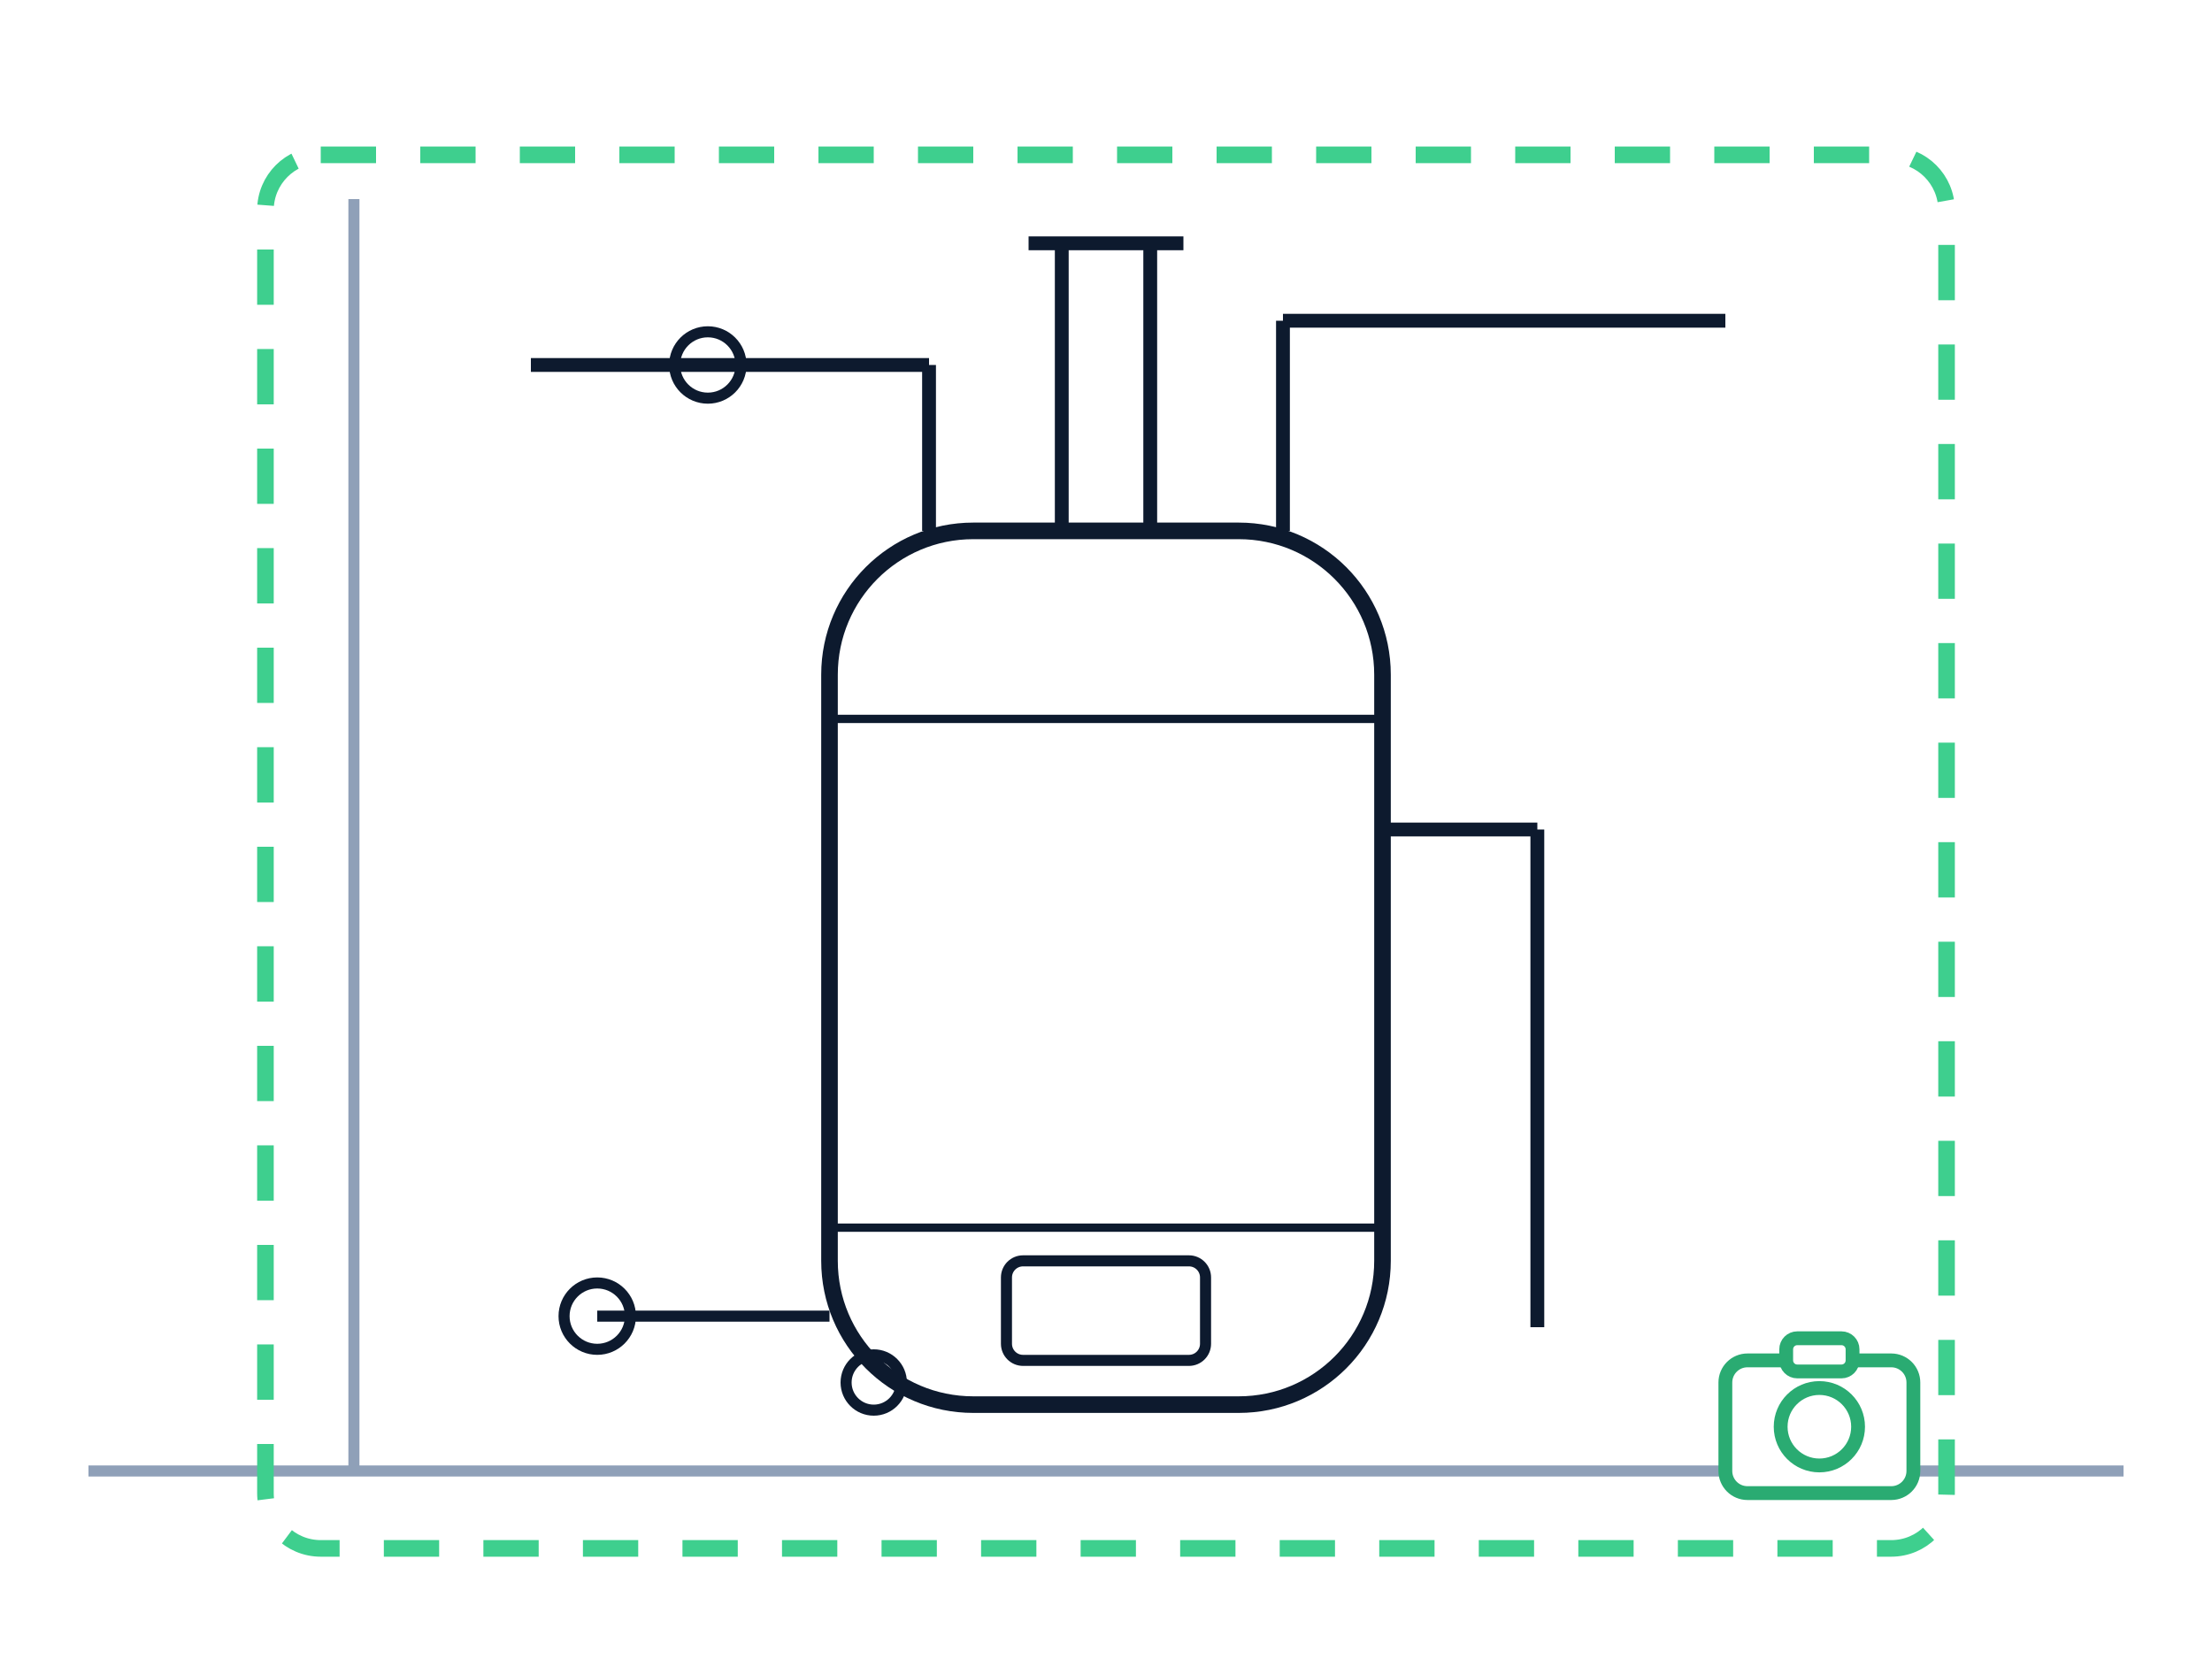
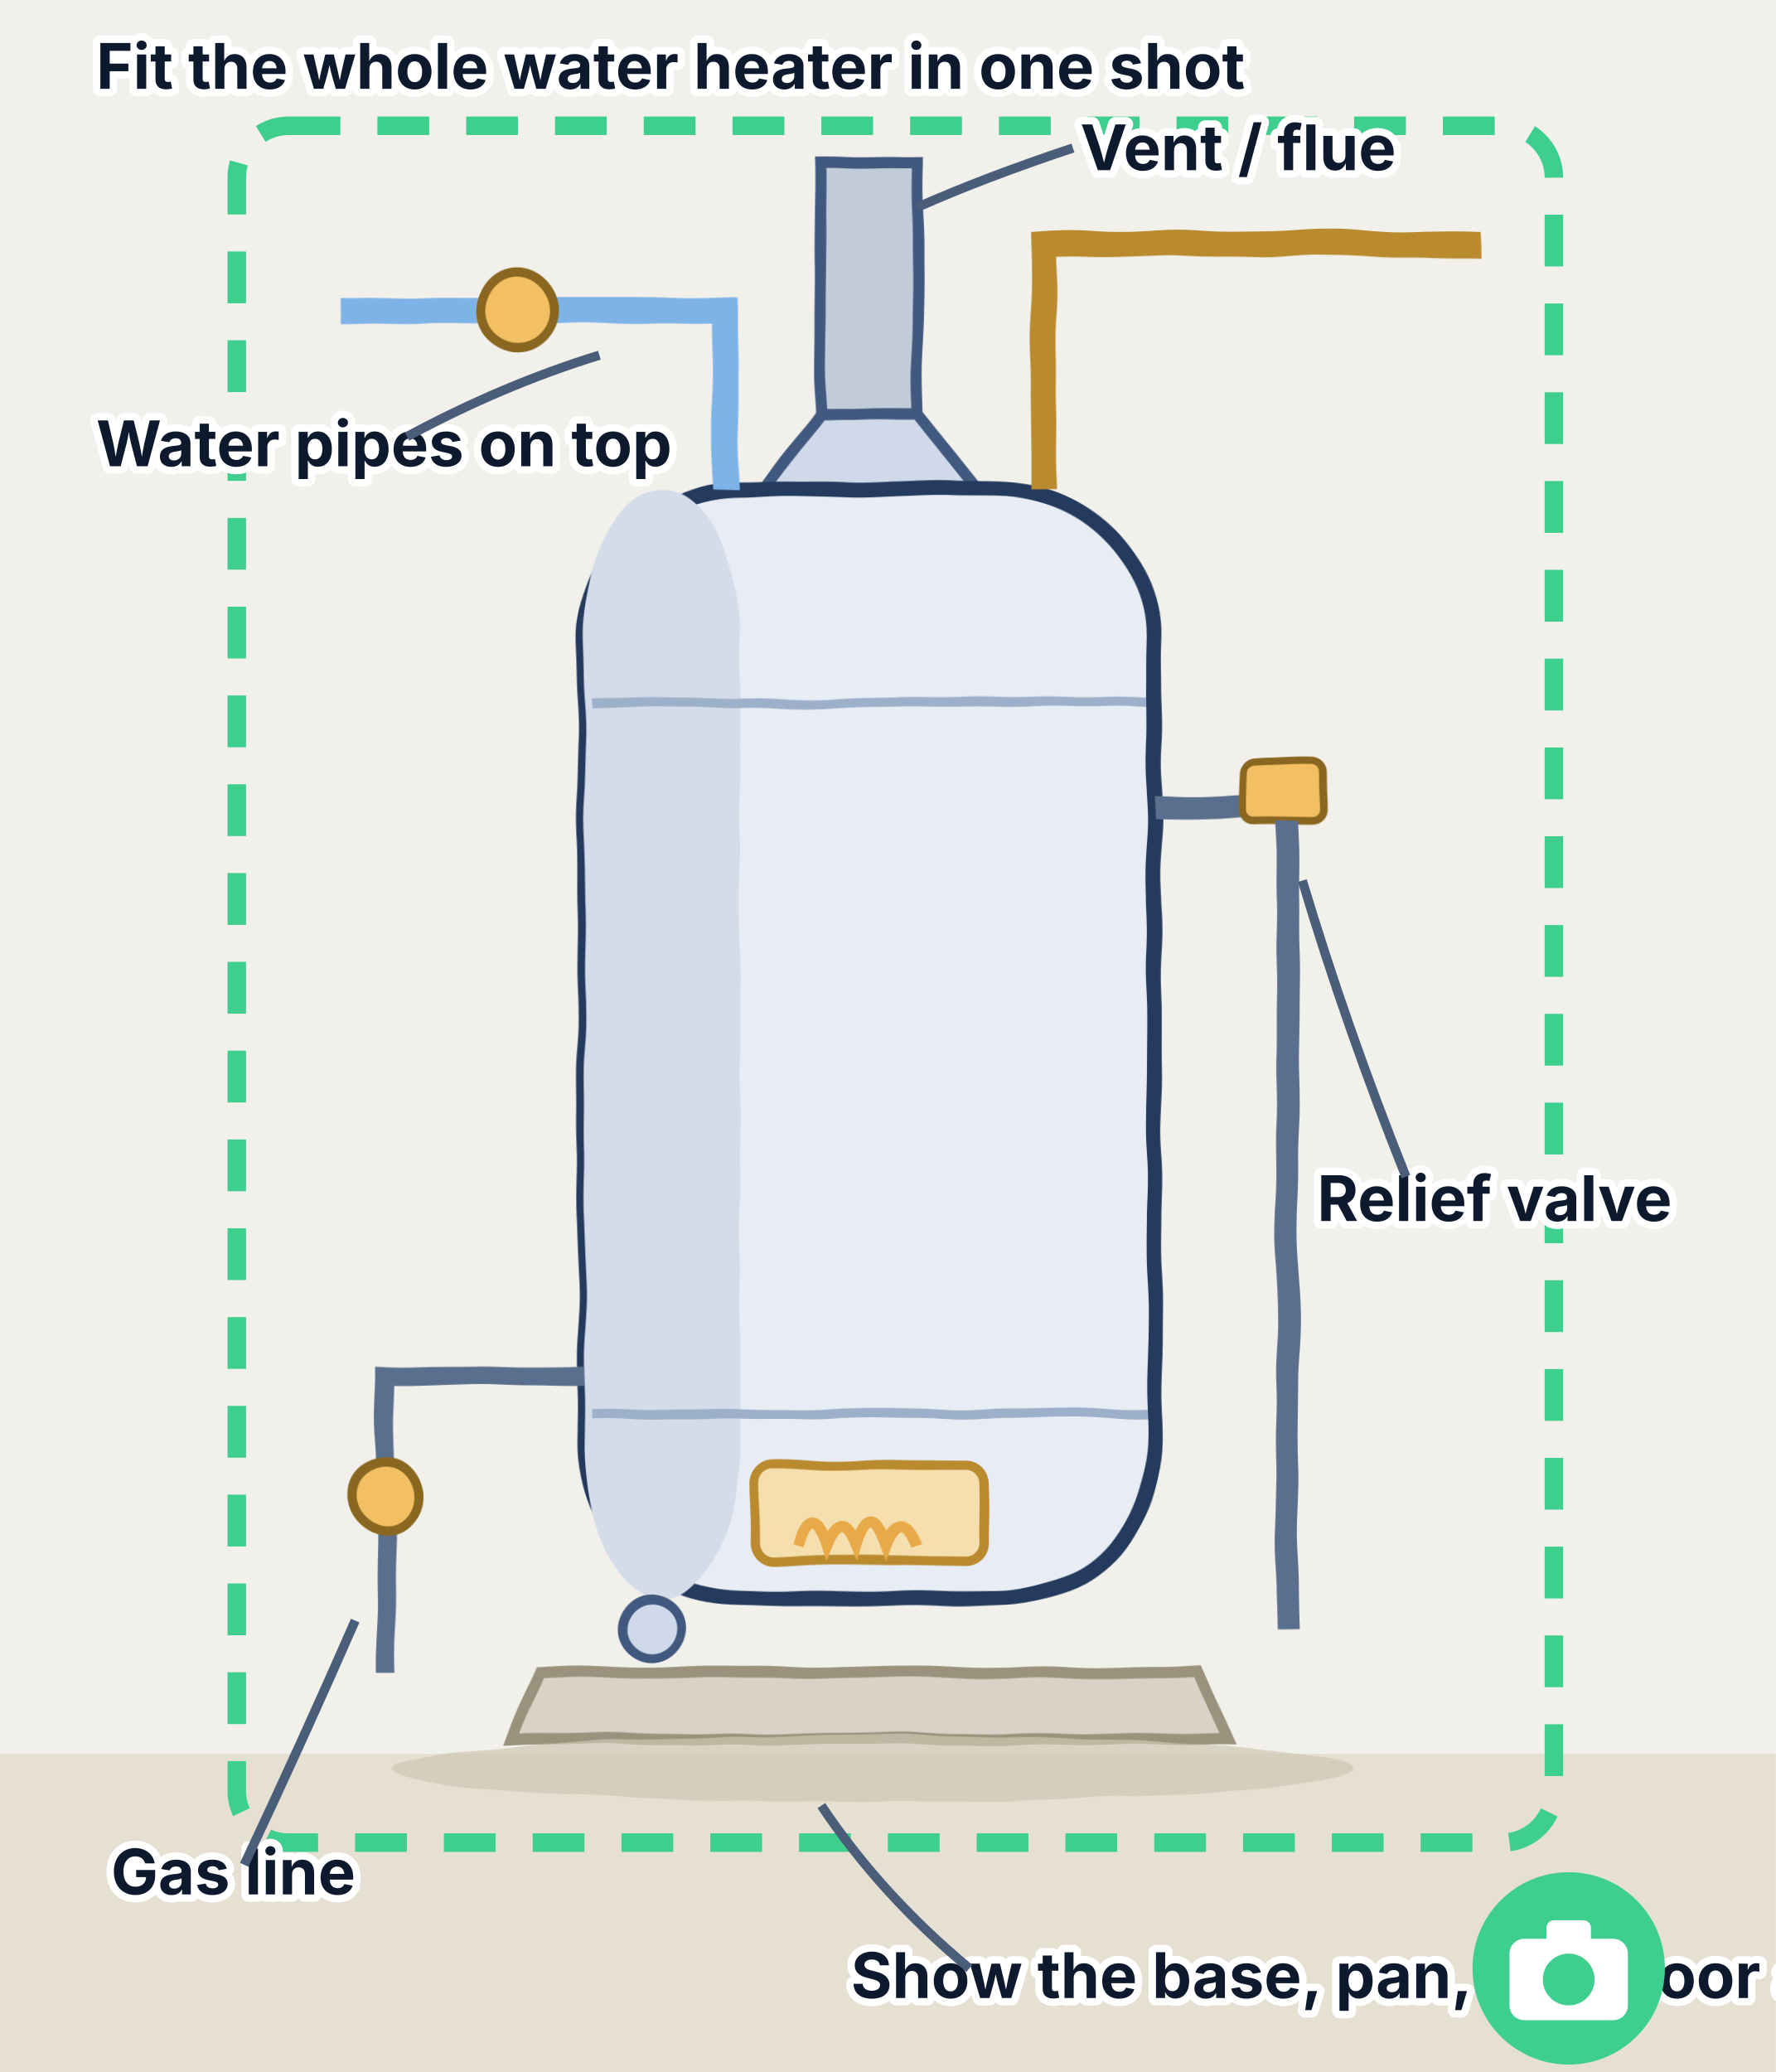
- <svg xmlns="http://www.w3.org/2000/svg" viewBox="0 0 400 300" fill="none">
-   <rect x="0" y="0" width="400" height="300" fill="#ffffff" />
-   <line x1="16" y1="266" x2="384" y2="266" stroke="#8fa0b8" stroke-width="2" />
-   <rect x="150" y="96" width="100" height="158" rx="26" stroke="#0d1a2e" stroke-width="3" />
-   <line x1="150" y1="130" x2="250" y2="130" stroke="#0d1a2e" stroke-width="1.5" />
-   <line x1="150" y1="222" x2="250" y2="222" stroke="#0d1a2e" stroke-width="1.5" />
-   <rect x="182" y="228" width="36" height="18" rx="3" stroke="#0d1a2e" stroke-width="2" />
-   <circle cx="158" cy="250" r="5" stroke="#0d1a2e" stroke-width="2" />
-   <line x1="192" y1="96" x2="192" y2="44" stroke="#0d1a2e" stroke-width="2.5" />
-   <line x1="208" y1="96" x2="208" y2="44" stroke="#0d1a2e" stroke-width="2.5" />
-   <line x1="186" y1="44" x2="214" y2="44" stroke="#0d1a2e" stroke-width="2.5" />
-   <path d="M188 96 L212 96" stroke="#0d1a2e" stroke-width="2.5" />
-   <line x1="168" y1="96" x2="168" y2="66" stroke="#0d1a2e" stroke-width="2.5" />
-   <line x1="168" y1="66" x2="96" y2="66" stroke="#0d1a2e" stroke-width="2.5" />
-   <line x1="232" y1="96" x2="232" y2="58" stroke="#0d1a2e" stroke-width="2.5" />
-   <line x1="232" y1="58" x2="312" y2="58" stroke="#0d1a2e" stroke-width="2.5" />
-   <circle cx="128" cy="66" r="6" stroke="#0d1a2e" stroke-width="2" />
-   <line x1="250" y1="150" x2="278" y2="150" stroke="#0d1a2e" stroke-width="2.5" />
-   <line x1="278" y1="150" x2="278" y2="240" stroke="#0d1a2e" stroke-width="2.5" />
-   <line x1="150" y1="238" x2="108" y2="238" stroke="#0d1a2e" stroke-width="2" />
-   <circle cx="108" cy="238" r="6" stroke="#0d1a2e" stroke-width="2" />
-   <line x1="64" y1="36" x2="64" y2="266" stroke="#8fa0b8" stroke-width="2" />
-   <rect x="48" y="28" width="304" height="252" rx="10" stroke="#3ecf8e" stroke-width="3" stroke-dasharray="10 8" />
-   <g transform="translate(312,242)">
-     <rect x="0" y="4" width="34" height="24" rx="4" stroke="#2aab72" stroke-width="2.5" fill="#ffffff" />
-     <circle cx="17" cy="16" r="7" stroke="#2aab72" stroke-width="2.5" />
-     <rect x="11" y="0" width="12" height="6" rx="2" stroke="#2aab72" stroke-width="2.5" fill="#ffffff" />
+ <svg xmlns="http://www.w3.org/2000/svg" viewBox="0 0 480 560" font-family="Inter, -apple-system, sans-serif">
+   <defs>
+     <filter id="pencil" x="-2%" y="-2%" width="104%" height="104%">
+       <feTurbulence type="fractalNoise" baseFrequency="0.035" numOctaves="2" seed="9" result="n" />
+       <feDisplacementMap in="SourceGraphic" in2="n" scale="2.2" />
+     </filter>
+   </defs>
+   <rect x="0" y="0" width="480" height="560" fill="#ffffff" />
+   <rect x="0" y="0" width="480" height="474" fill="#f2f0ea" />
+   <rect x="0" y="474" width="480" height="86" fill="#e6e0d2" />
+   <line x1="0" y1="474" x2="480" y2="474" stroke="#b9b09c" stroke-width="3" filter="url(#pencil)" />
+   <g filter="url(#pencil)">
+     <rect x="222" y="44" width="26" height="88" fill="#c2cbd8" stroke="#41597e" stroke-width="3" />
+     <path d="M206 132 L264 132 L248 112 L222 112 Z" fill="#cfd9e9" stroke="#41597e" stroke-width="3" />
+     <rect x="158" y="132" width="154" height="300" rx="42" fill="#e8edf5" stroke="#243b5e" stroke-width="4" />
+     <rect x="158" y="132" width="42" height="300" rx="42" fill="#d4dcea" />
+     <line x1="160" y1="190" x2="310" y2="190" stroke="#9db0ca" stroke-width="2.5" />
+     <line x1="160" y1="382" x2="310" y2="382" stroke="#9db0ca" stroke-width="2.5" />
+     <path d="M196 132 L196 84 L92 84" stroke="#7eb3e8" stroke-width="7" fill="none" />
+     <circle cx="140" cy="84" r="10" fill="#f2c063" stroke="#8a6720" stroke-width="2.5" />
+     <path d="M282 132 L282 66 L400 66" stroke="#b98a2e" stroke-width="7" fill="none" />
+     <path d="M312 218 L348 218" stroke="#5a6f8e" stroke-width="6" />
+     <rect x="336" y="206" width="22" height="16" rx="3" fill="#f2c063" stroke="#8a6720" stroke-width="2" />
+     <path d="M348 222 L348 440" stroke="#5a6f8e" stroke-width="6" />
+     <rect x="204" y="396" width="62" height="26" rx="5" fill="#f6dfae" stroke="#b98a2e" stroke-width="2.5" />
+     <path d="M216 418 q4 -12 8 0 q4 -10 8 0 q4 -12 8 0 q4 -10 8 0" stroke="#e8a949" stroke-width="3" fill="none" />
+     <circle cx="176" cy="440" r="8" fill="#cfd9e9" stroke="#41597e" stroke-width="2.5" />
+     <path d="M158 372 L104 372 L104 452" stroke="#5a6f8e" stroke-width="5" fill="none" />
+     <circle cx="104" cy="404" r="9" fill="#f2c063" stroke="#8a6720" stroke-width="2.5" />
+     <path d="M146 452 L324 452 L332 470 L138 470 Z" fill="#d8d3c6" stroke="#9a927c" stroke-width="3" />
+     <ellipse cx="236" cy="478" rx="130" ry="9" fill="#cfc6b2" opacity="0.7" />
+   </g>
+   <rect x="64" y="34" width="356" height="464" rx="14" fill="none" stroke="#3ecf8e" stroke-width="5" stroke-dasharray="14 10" />
+   <g font-size="17" font-weight="700" fill="#0d1a2e" stroke="#ffffff" stroke-width="4" paint-order="stroke" stroke-linejoin="round">
+     <text x="26" y="24">Fit the whole water heater in one shot</text>
+     <text x="292" y="46">Vent / flue</text>
+     <text x="26" y="126">Water pipes on top</text>
+     <text x="356" y="330">Relief valve</text>
+     <text x="30" y="512">Gas line</text>
+     <text x="230" y="540">Show the base, pan, and floor around it</text>
+   </g>
+   <g stroke="#4a5e7a" stroke-width="2.5" fill="none">
+     <path d="M290 40 q-24 8 -42 16" />
+     <path d="M110 118 q26 -14 52 -22" />
+     <path d="M380 318 q-16 -40 -28 -80" />
+     <path d="M66 504 q16 -34 30 -66" />
+     <path d="M262 532 q-24 -20 -40 -44" />
+   </g>
+   <g transform="translate(398,506)">
+     <circle cx="26" cy="26" r="26" fill="#3ecf8e" />
+     <rect x="10" y="18" width="32" height="22" rx="4" fill="#ffffff" />
+     <circle cx="26" cy="29" r="7" fill="#3ecf8e" />
+     <rect x="20" y="13" width="12" height="7" rx="2" fill="#ffffff" />
  </g>
</svg>
